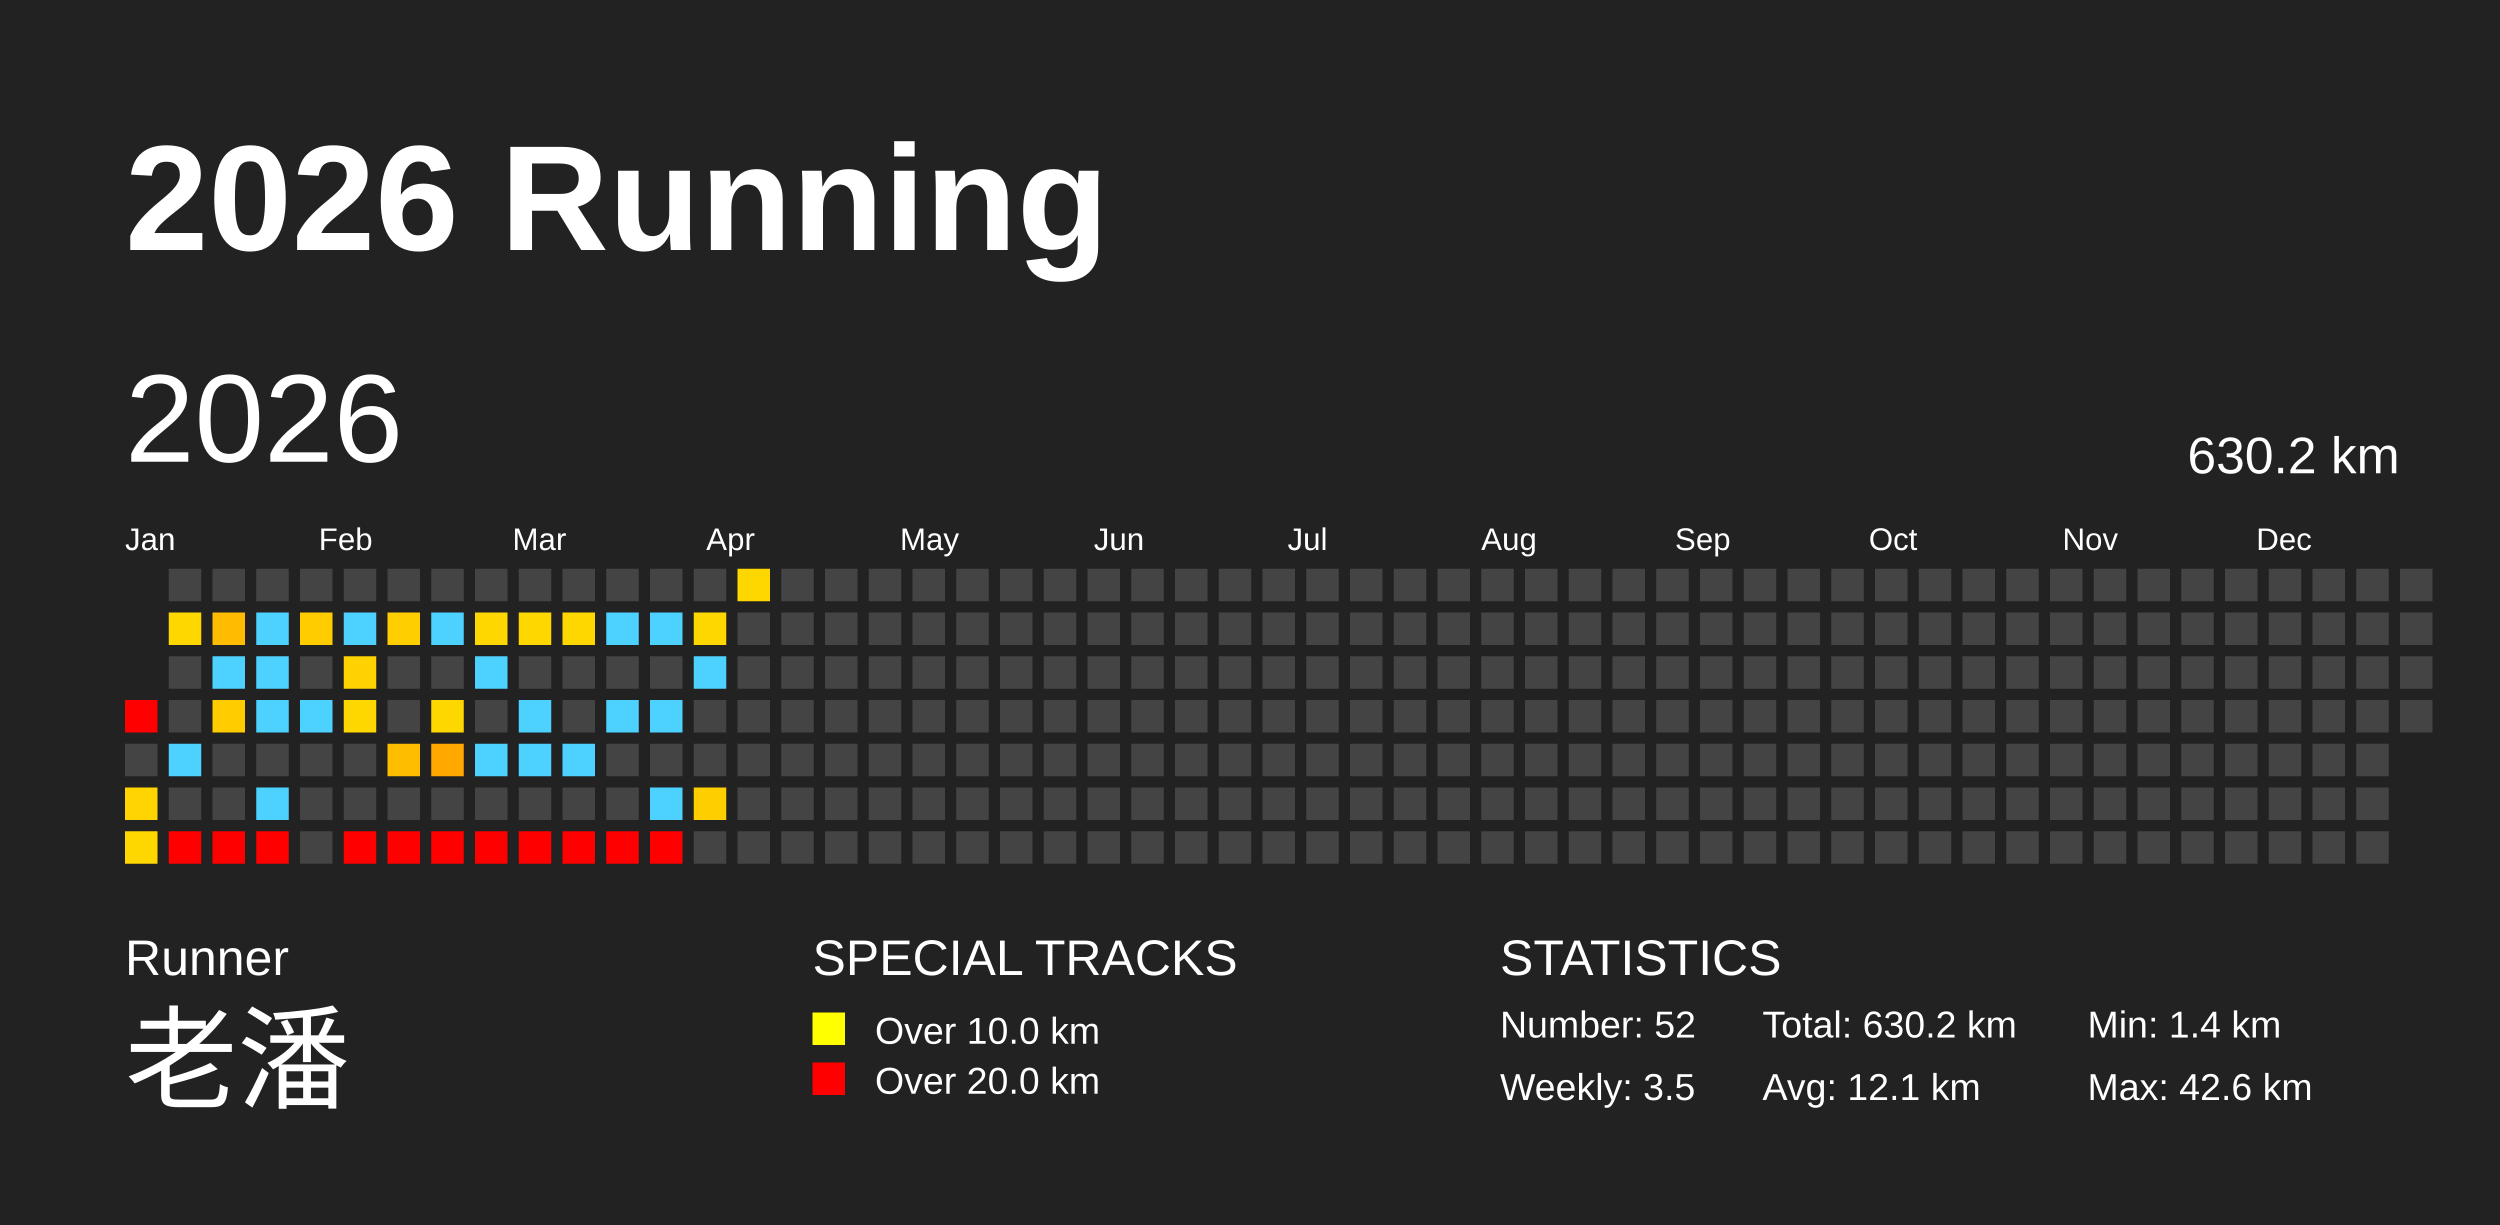
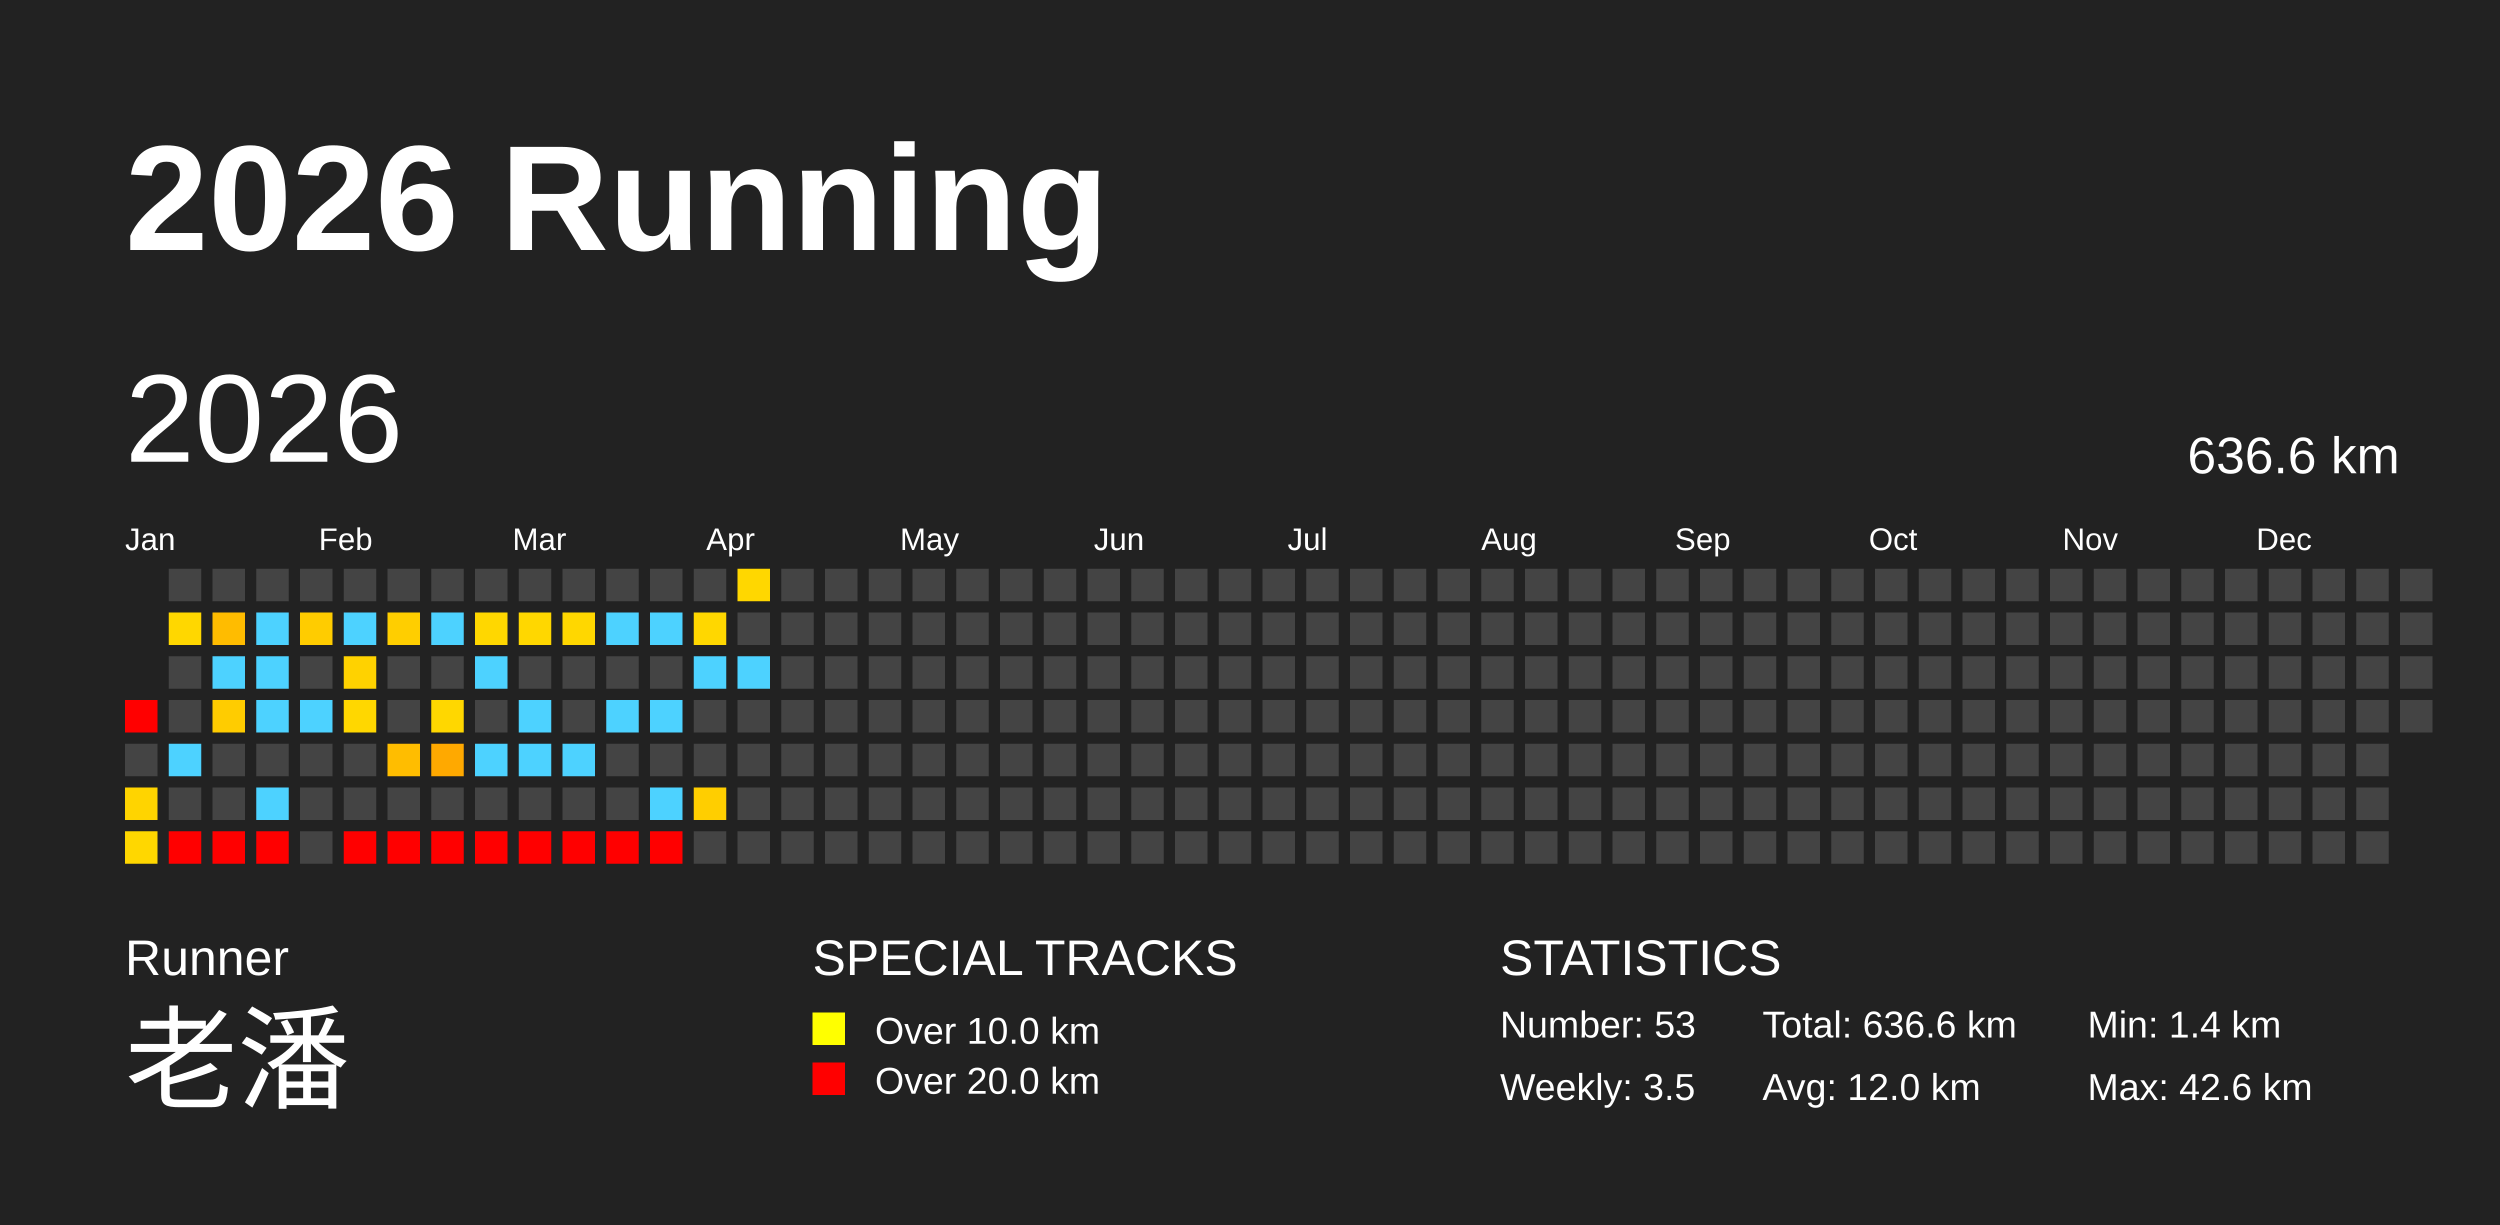
<svg xmlns="http://www.w3.org/2000/svg" baseProfile="full" height="98mm" version="1.1" viewBox="0,0,200,98" width="200mm">
  <defs />
  <rect fill="#222222" height="98" width="200" x="0" y="0" />
  <text fill="#FFFFFF" style="font-size:12px; font-family:Arial; font-weight:bold;" x="10" y="20">2026 Running</text>
  <text fill="#FFFFFF" style="font-size:4px; font-family:Arial" x="10" y="78">Runner</text>
  <text fill="#FFFFFF" style="font-size:9px; font-family:Arial" x="10" y="88">老潘</text>
  <text fill="#FFFFFF" style="font-size:4px; font-family:Arial" x="65" y="78">SPECIAL TRACKS</text>
  <rect fill="yellow" height="2.6" width="2.6" x="65" y="81" />
  <text fill="#FFFFFF" style="font-size:3px; font-family:Arial" x="70" y="83.5">Over 10.0 km</text>
  <rect fill="red" height="2.6" width="2.6" x="65" y="85" />
  <text fill="#FFFFFF" style="font-size:3px; font-family:Arial" x="70" y="87.5">Over 20.0 km</text>
  <text fill="#FFFFFF" style="font-size:4px; font-family:Arial" x="120" y="78">STATISTICS</text>
-   <text fill="#FFFFFF" style="font-size:3px; font-family:Arial" x="120" y="83">Number: 52</text>
+   <text fill="#FFFFFF" style="font-size:3px; font-family:Arial" x="120" y="83">Number: 53</text>
  <text fill="#FFFFFF" style="font-size:3px; font-family:Arial" x="120" y="88">Weekly: 3.5</text>
-   <text fill="#FFFFFF" style="font-size:3px; font-family:Arial" x="141" y="83">Total: 630.2 km</text>
-   <text fill="#FFFFFF" style="font-size:3px; font-family:Arial" x="141" y="88">Avg: 12.1 km</text>
+   <text fill="#FFFFFF" style="font-size:3px; font-family:Arial" x="141" y="83">Total: 636.6 km</text>
+   <text fill="#FFFFFF" style="font-size:3px; font-family:Arial" x="141" y="88">Avg: 12.0 km</text>
  <text fill="#FFFFFF" style="font-size:3px; font-family:Arial" x="167" y="83">Min: 1.4 km</text>
  <text fill="#FFFFFF" style="font-size:3px; font-family:Arial" x="167" y="88">Max: 42.6 km</text>
  <text dominant-baseline="hanging" fill="#FFFFFF" style="font-size:10.0px; font-family:Arial;" x="10" y="30">2026</text>
-   <text dominant-baseline="hanging" fill="#FFFFFF" style="font-size:4.125px; font-family:Arial;" x="175" y="35">630.2 km</text>
+   <text dominant-baseline="hanging" fill="#FFFFFF" style="font-size:4.125px; font-family:Arial;" x="175" y="35">636.6 km</text>
  <text fill="#FFFFFF" style="font-size:2.5px; font-family:Arial" x="10.0" y="44">Jan</text>
  <text fill="#FFFFFF" style="font-size:2.5px; font-family:Arial" x="25.5" y="44">Feb</text>
  <text fill="#FFFFFF" style="font-size:2.5px; font-family:Arial" x="41.0" y="44">Mar</text>
  <text fill="#FFFFFF" style="font-size:2.5px; font-family:Arial" x="56.5" y="44">Apr</text>
  <text fill="#FFFFFF" style="font-size:2.5px; font-family:Arial" x="72.0" y="44">May</text>
  <text fill="#FFFFFF" style="font-size:2.5px; font-family:Arial" x="87.5" y="44">Jun</text>
  <text fill="#FFFFFF" style="font-size:2.5px; font-family:Arial" x="103.0" y="44">Jul</text>
  <text fill="#FFFFFF" style="font-size:2.5px; font-family:Arial" x="118.5" y="44">Aug</text>
  <text fill="#FFFFFF" style="font-size:2.5px; font-family:Arial" x="134.0" y="44">Sep</text>
  <text fill="#FFFFFF" style="font-size:2.5px; font-family:Arial" x="149.5" y="44">Oct</text>
  <text fill="#FFFFFF" style="font-size:2.5px; font-family:Arial" x="165.0" y="44">Nov</text>
  <text fill="#FFFFFF" style="font-size:2.5px; font-family:Arial" x="180.5" y="44">Dec</text>
  <rect fill="red" height="2.6" width="2.6" x="10.0" y="56.0" />
  <rect fill="#444444" height="2.6" width="2.6" x="10.0" y="59.5" />
  <rect fill="#ffd400" height="2.6" width="2.6" x="10.0" y="63.0" />
  <rect fill="#ffd700" height="2.6" width="2.6" x="10.0" y="66.5" />
  <rect fill="#444444" height="2.6" width="2.6" x="13.5" y="45.5" />
  <rect fill="#ffd700" height="2.6" width="2.6" x="13.5" y="49.0" />
  <rect fill="#444444" height="2.6" width="2.6" x="13.5" y="52.5" />
  <rect fill="#444444" height="2.6" width="2.6" x="13.5" y="56.0" />
  <rect fill="#4dd2ff" height="2.6" width="2.6" x="13.5" y="59.5" />
  <rect fill="#444444" height="2.6" width="2.6" x="13.5" y="63.0" />
  <rect fill="red" height="2.6" width="2.6" x="13.5" y="66.5" />
  <rect fill="#444444" height="2.6" width="2.6" x="17.0" y="45.5" />
  <rect fill="#ffbc00" height="2.6" width="2.6" x="17.0" y="49.0" />
  <rect fill="#4dd2ff" height="2.6" width="2.6" x="17.0" y="52.5" />
  <rect fill="#ffcc00" height="2.6" width="2.6" x="17.0" y="56.0" />
  <rect fill="#444444" height="2.6" width="2.6" x="17.0" y="59.5" />
  <rect fill="#444444" height="2.6" width="2.6" x="17.0" y="63.0" />
  <rect fill="red" height="2.6" width="2.6" x="17.0" y="66.5" />
  <rect fill="#444444" height="2.6" width="2.6" x="20.5" y="45.5" />
  <rect fill="#4dd2ff" height="2.6" width="2.6" x="20.5" y="49.0" />
  <rect fill="#4dd2ff" height="2.6" width="2.6" x="20.5" y="52.5" />
  <rect fill="#4dd2ff" height="2.6" width="2.6" x="20.5" y="56.0" />
  <rect fill="#444444" height="2.6" width="2.6" x="20.5" y="59.5" />
  <rect fill="#4dd2ff" height="2.6" width="2.6" x="20.5" y="63.0" />
  <rect fill="red" height="2.6" width="2.6" x="20.5" y="66.5" />
  <rect fill="#444444" height="2.6" width="2.6" x="24.0" y="45.5" />
  <rect fill="#ffcc00" height="2.6" width="2.6" x="24.0" y="49.0" />
  <rect fill="#444444" height="2.6" width="2.6" x="24.0" y="52.5" />
  <rect fill="#4dd2ff" height="2.6" width="2.6" x="24.0" y="56.0" />
  <rect fill="#444444" height="2.6" width="2.6" x="24.0" y="59.5" />
  <rect fill="#444444" height="2.6" width="2.6" x="24.0" y="63.0" />
  <rect fill="#444444" height="2.6" width="2.6" x="24.0" y="66.5" />
  <rect fill="#444444" height="2.6" width="2.6" x="27.5" y="45.5" />
  <rect fill="#4dd2ff" height="2.6" width="2.6" x="27.5" y="49.0" />
  <rect fill="#ffd200" height="2.6" width="2.6" x="27.5" y="52.5" />
  <rect fill="#ffd700" height="2.6" width="2.6" x="27.5" y="56.0" />
  <rect fill="#444444" height="2.6" width="2.6" x="27.5" y="59.5" />
  <rect fill="#444444" height="2.6" width="2.6" x="27.5" y="63.0" />
  <rect fill="red" height="2.6" width="2.6" x="27.5" y="66.5" />
  <rect fill="#444444" height="2.6" width="2.6" x="31.0" y="45.5" />
  <rect fill="#ffce00" height="2.6" width="2.6" x="31.0" y="49.0" />
  <rect fill="#444444" height="2.6" width="2.6" x="31.0" y="52.5" />
  <rect fill="#444444" height="2.6" width="2.6" x="31.0" y="56.0" />
  <rect fill="#ffbd00" height="2.6" width="2.6" x="31.0" y="59.5" />
  <rect fill="#444444" height="2.6" width="2.6" x="31.0" y="63.0" />
  <rect fill="red" height="2.6" width="2.6" x="31.0" y="66.5" />
  <rect fill="#444444" height="2.6" width="2.6" x="34.5" y="45.5" />
  <rect fill="#4dd2ff" height="2.6" width="2.6" x="34.5" y="49.0" />
  <rect fill="#444444" height="2.6" width="2.6" x="34.5" y="52.5" />
  <rect fill="#ffd700" height="2.6" width="2.6" x="34.5" y="56.0" />
  <rect fill="#ffa900" height="2.6" width="2.6" x="34.5" y="59.5" />
  <rect fill="#444444" height="2.6" width="2.6" x="34.5" y="63.0" />
  <rect fill="red" height="2.6" width="2.6" x="34.5" y="66.5" />
  <rect fill="#444444" height="2.6" width="2.6" x="38.0" y="45.5" />
  <rect fill="#ffd700" height="2.6" width="2.6" x="38.0" y="49.0" />
  <rect fill="#4dd2ff" height="2.6" width="2.6" x="38.0" y="52.5" />
  <rect fill="#444444" height="2.6" width="2.6" x="38.0" y="56.0" />
  <rect fill="#4dd2ff" height="2.6" width="2.6" x="38.0" y="59.5" />
  <rect fill="#444444" height="2.6" width="2.6" x="38.0" y="63.0" />
  <rect fill="red" height="2.6" width="2.6" x="38.0" y="66.5" />
  <rect fill="#444444" height="2.6" width="2.6" x="41.5" y="45.5" />
  <rect fill="#ffd700" height="2.6" width="2.6" x="41.5" y="49.0" />
  <rect fill="#444444" height="2.6" width="2.6" x="41.5" y="52.5" />
  <rect fill="#4dd2ff" height="2.6" width="2.6" x="41.5" y="56.0" />
  <rect fill="#4dd2ff" height="2.6" width="2.6" x="41.5" y="59.5" />
  <rect fill="#444444" height="2.6" width="2.6" x="41.5" y="63.0" />
  <rect fill="red" height="2.6" width="2.6" x="41.5" y="66.5" />
  <rect fill="#444444" height="2.6" width="2.6" x="45.0" y="45.5" />
  <rect fill="#ffd700" height="2.6" width="2.6" x="45.0" y="49.0" />
  <rect fill="#444444" height="2.6" width="2.6" x="45.0" y="52.5" />
  <rect fill="#444444" height="2.6" width="2.6" x="45.0" y="56.0" />
  <rect fill="#4dd2ff" height="2.6" width="2.6" x="45.0" y="59.5" />
  <rect fill="#444444" height="2.6" width="2.6" x="45.0" y="63.0" />
  <rect fill="red" height="2.6" width="2.6" x="45.0" y="66.5" />
  <rect fill="#444444" height="2.6" width="2.6" x="48.5" y="45.5" />
  <rect fill="#4dd2ff" height="2.6" width="2.6" x="48.5" y="49.0" />
  <rect fill="#444444" height="2.6" width="2.6" x="48.5" y="52.5" />
  <rect fill="#4dd2ff" height="2.6" width="2.6" x="48.5" y="56.0" />
  <rect fill="#444444" height="2.6" width="2.6" x="48.5" y="59.5" />
  <rect fill="#444444" height="2.6" width="2.6" x="48.5" y="63.0" />
  <rect fill="red" height="2.6" width="2.6" x="48.5" y="66.5" />
  <rect fill="#444444" height="2.6" width="2.6" x="52.0" y="45.5" />
  <rect fill="#4dd2ff" height="2.6" width="2.6" x="52.0" y="49.0" />
  <rect fill="#444444" height="2.6" width="2.6" x="52.0" y="52.5" />
  <rect fill="#4dd2ff" height="2.6" width="2.6" x="52.0" y="56.0" />
  <rect fill="#444444" height="2.6" width="2.6" x="52.0" y="59.5" />
  <rect fill="#4dd2ff" height="2.6" width="2.6" x="52.0" y="63.0" />
  <rect fill="red" height="2.6" width="2.6" x="52.0" y="66.5" />
  <rect fill="#444444" height="2.6" width="2.6" x="55.5" y="45.5" />
  <rect fill="#ffd700" height="2.6" width="2.6" x="55.5" y="49.0" />
  <rect fill="#4dd2ff" height="2.6" width="2.6" x="55.5" y="52.5" />
  <rect fill="#444444" height="2.6" width="2.6" x="55.5" y="56.0" />
  <rect fill="#444444" height="2.6" width="2.6" x="55.5" y="59.5" />
  <rect fill="#ffce00" height="2.6" width="2.6" x="55.5" y="63.0" />
  <rect fill="#444444" height="2.6" width="2.6" x="55.5" y="66.5" />
  <rect fill="#ffd700" height="2.6" width="2.6" x="59.0" y="45.5" />
  <rect fill="#444444" height="2.6" width="2.6" x="59.0" y="49.0" />
-   <rect fill="#444444" height="2.6" width="2.6" x="59.0" y="52.5" />
+   <rect fill="#4dd2ff" height="2.6" width="2.6" x="59.0" y="52.5" />
  <rect fill="#444444" height="2.6" width="2.6" x="59.0" y="56.0" />
  <rect fill="#444444" height="2.6" width="2.6" x="59.0" y="59.5" />
  <rect fill="#444444" height="2.6" width="2.6" x="59.0" y="63.0" />
  <rect fill="#444444" height="2.6" width="2.6" x="59.0" y="66.5" />
  <rect fill="#444444" height="2.6" width="2.6" x="62.5" y="45.5" />
  <rect fill="#444444" height="2.6" width="2.6" x="62.5" y="49.0" />
  <rect fill="#444444" height="2.6" width="2.6" x="62.5" y="52.5" />
  <rect fill="#444444" height="2.6" width="2.6" x="62.5" y="56.0" />
  <rect fill="#444444" height="2.6" width="2.6" x="62.5" y="59.5" />
  <rect fill="#444444" height="2.6" width="2.6" x="62.5" y="63.0" />
  <rect fill="#444444" height="2.6" width="2.6" x="62.5" y="66.5" />
  <rect fill="#444444" height="2.6" width="2.6" x="66.0" y="45.5" />
  <rect fill="#444444" height="2.6" width="2.6" x="66.0" y="49.0" />
  <rect fill="#444444" height="2.6" width="2.6" x="66.0" y="52.5" />
  <rect fill="#444444" height="2.6" width="2.6" x="66.0" y="56.0" />
  <rect fill="#444444" height="2.6" width="2.6" x="66.0" y="59.5" />
  <rect fill="#444444" height="2.6" width="2.6" x="66.0" y="63.0" />
  <rect fill="#444444" height="2.6" width="2.6" x="66.0" y="66.5" />
  <rect fill="#444444" height="2.6" width="2.6" x="69.5" y="45.5" />
  <rect fill="#444444" height="2.6" width="2.6" x="69.5" y="49.0" />
  <rect fill="#444444" height="2.6" width="2.6" x="69.5" y="52.5" />
  <rect fill="#444444" height="2.6" width="2.6" x="69.5" y="56.0" />
  <rect fill="#444444" height="2.6" width="2.6" x="69.5" y="59.5" />
  <rect fill="#444444" height="2.6" width="2.6" x="69.5" y="63.0" />
  <rect fill="#444444" height="2.6" width="2.6" x="69.5" y="66.5" />
  <rect fill="#444444" height="2.6" width="2.6" x="73.0" y="45.5" />
  <rect fill="#444444" height="2.6" width="2.6" x="73.0" y="49.0" />
  <rect fill="#444444" height="2.6" width="2.6" x="73.0" y="52.5" />
  <rect fill="#444444" height="2.6" width="2.6" x="73.0" y="56.0" />
  <rect fill="#444444" height="2.6" width="2.6" x="73.0" y="59.5" />
  <rect fill="#444444" height="2.6" width="2.6" x="73.0" y="63.0" />
  <rect fill="#444444" height="2.6" width="2.6" x="73.0" y="66.5" />
  <rect fill="#444444" height="2.6" width="2.6" x="76.5" y="45.5" />
  <rect fill="#444444" height="2.6" width="2.6" x="76.5" y="49.0" />
  <rect fill="#444444" height="2.6" width="2.6" x="76.5" y="52.5" />
  <rect fill="#444444" height="2.6" width="2.6" x="76.5" y="56.0" />
  <rect fill="#444444" height="2.6" width="2.6" x="76.5" y="59.5" />
  <rect fill="#444444" height="2.6" width="2.6" x="76.5" y="63.0" />
  <rect fill="#444444" height="2.6" width="2.6" x="76.5" y="66.5" />
  <rect fill="#444444" height="2.6" width="2.6" x="80.0" y="45.5" />
  <rect fill="#444444" height="2.6" width="2.6" x="80.0" y="49.0" />
  <rect fill="#444444" height="2.6" width="2.6" x="80.0" y="52.5" />
  <rect fill="#444444" height="2.6" width="2.6" x="80.0" y="56.0" />
  <rect fill="#444444" height="2.6" width="2.6" x="80.0" y="59.5" />
  <rect fill="#444444" height="2.6" width="2.6" x="80.0" y="63.0" />
  <rect fill="#444444" height="2.6" width="2.6" x="80.0" y="66.5" />
  <rect fill="#444444" height="2.6" width="2.6" x="83.5" y="45.5" />
  <rect fill="#444444" height="2.6" width="2.6" x="83.5" y="49.0" />
  <rect fill="#444444" height="2.6" width="2.6" x="83.5" y="52.5" />
  <rect fill="#444444" height="2.6" width="2.6" x="83.5" y="56.0" />
  <rect fill="#444444" height="2.6" width="2.6" x="83.5" y="59.5" />
  <rect fill="#444444" height="2.6" width="2.6" x="83.5" y="63.0" />
  <rect fill="#444444" height="2.6" width="2.6" x="83.5" y="66.5" />
  <rect fill="#444444" height="2.6" width="2.6" x="87.0" y="45.5" />
  <rect fill="#444444" height="2.6" width="2.6" x="87.0" y="49.0" />
  <rect fill="#444444" height="2.6" width="2.6" x="87.0" y="52.5" />
  <rect fill="#444444" height="2.6" width="2.6" x="87.0" y="56.0" />
  <rect fill="#444444" height="2.6" width="2.6" x="87.0" y="59.5" />
  <rect fill="#444444" height="2.6" width="2.6" x="87.0" y="63.0" />
  <rect fill="#444444" height="2.6" width="2.6" x="87.0" y="66.5" />
  <rect fill="#444444" height="2.6" width="2.6" x="90.5" y="45.5" />
  <rect fill="#444444" height="2.6" width="2.6" x="90.5" y="49.0" />
  <rect fill="#444444" height="2.6" width="2.6" x="90.5" y="52.5" />
  <rect fill="#444444" height="2.6" width="2.6" x="90.5" y="56.0" />
  <rect fill="#444444" height="2.6" width="2.6" x="90.5" y="59.5" />
  <rect fill="#444444" height="2.6" width="2.6" x="90.5" y="63.0" />
  <rect fill="#444444" height="2.6" width="2.6" x="90.5" y="66.5" />
  <rect fill="#444444" height="2.6" width="2.6" x="94.0" y="45.5" />
  <rect fill="#444444" height="2.6" width="2.6" x="94.0" y="49.0" />
  <rect fill="#444444" height="2.6" width="2.6" x="94.0" y="52.5" />
  <rect fill="#444444" height="2.6" width="2.6" x="94.0" y="56.0" />
  <rect fill="#444444" height="2.6" width="2.6" x="94.0" y="59.5" />
  <rect fill="#444444" height="2.6" width="2.6" x="94.0" y="63.0" />
  <rect fill="#444444" height="2.6" width="2.6" x="94.0" y="66.5" />
  <rect fill="#444444" height="2.6" width="2.6" x="97.5" y="45.5" />
  <rect fill="#444444" height="2.6" width="2.6" x="97.5" y="49.0" />
  <rect fill="#444444" height="2.6" width="2.6" x="97.5" y="52.5" />
  <rect fill="#444444" height="2.6" width="2.6" x="97.5" y="56.0" />
  <rect fill="#444444" height="2.6" width="2.6" x="97.5" y="59.5" />
  <rect fill="#444444" height="2.6" width="2.6" x="97.5" y="63.0" />
  <rect fill="#444444" height="2.6" width="2.6" x="97.5" y="66.5" />
  <rect fill="#444444" height="2.6" width="2.6" x="101.0" y="45.5" />
  <rect fill="#444444" height="2.6" width="2.6" x="101.0" y="49.0" />
  <rect fill="#444444" height="2.6" width="2.6" x="101.0" y="52.5" />
  <rect fill="#444444" height="2.6" width="2.6" x="101.0" y="56.0" />
  <rect fill="#444444" height="2.6" width="2.6" x="101.0" y="59.5" />
  <rect fill="#444444" height="2.6" width="2.6" x="101.0" y="63.0" />
  <rect fill="#444444" height="2.6" width="2.6" x="101.0" y="66.5" />
  <rect fill="#444444" height="2.6" width="2.6" x="104.5" y="45.5" />
  <rect fill="#444444" height="2.6" width="2.6" x="104.5" y="49.0" />
  <rect fill="#444444" height="2.6" width="2.6" x="104.5" y="52.5" />
  <rect fill="#444444" height="2.6" width="2.6" x="104.5" y="56.0" />
  <rect fill="#444444" height="2.6" width="2.6" x="104.5" y="59.5" />
  <rect fill="#444444" height="2.6" width="2.6" x="104.5" y="63.0" />
  <rect fill="#444444" height="2.6" width="2.6" x="104.5" y="66.5" />
  <rect fill="#444444" height="2.6" width="2.6" x="108.0" y="45.5" />
  <rect fill="#444444" height="2.6" width="2.6" x="108.0" y="49.0" />
  <rect fill="#444444" height="2.6" width="2.6" x="108.0" y="52.5" />
  <rect fill="#444444" height="2.6" width="2.6" x="108.0" y="56.0" />
  <rect fill="#444444" height="2.6" width="2.6" x="108.0" y="59.5" />
  <rect fill="#444444" height="2.6" width="2.6" x="108.0" y="63.0" />
  <rect fill="#444444" height="2.6" width="2.6" x="108.0" y="66.5" />
  <rect fill="#444444" height="2.6" width="2.6" x="111.5" y="45.5" />
  <rect fill="#444444" height="2.6" width="2.6" x="111.5" y="49.0" />
  <rect fill="#444444" height="2.6" width="2.6" x="111.5" y="52.5" />
  <rect fill="#444444" height="2.6" width="2.6" x="111.5" y="56.0" />
  <rect fill="#444444" height="2.6" width="2.6" x="111.5" y="59.5" />
  <rect fill="#444444" height="2.6" width="2.6" x="111.5" y="63.0" />
  <rect fill="#444444" height="2.6" width="2.6" x="111.5" y="66.5" />
  <rect fill="#444444" height="2.6" width="2.6" x="115.0" y="45.5" />
  <rect fill="#444444" height="2.6" width="2.6" x="115.0" y="49.0" />
  <rect fill="#444444" height="2.6" width="2.6" x="115.0" y="52.5" />
  <rect fill="#444444" height="2.6" width="2.6" x="115.0" y="56.0" />
  <rect fill="#444444" height="2.6" width="2.6" x="115.0" y="59.5" />
  <rect fill="#444444" height="2.6" width="2.6" x="115.0" y="63.0" />
  <rect fill="#444444" height="2.6" width="2.6" x="115.0" y="66.5" />
  <rect fill="#444444" height="2.6" width="2.6" x="118.5" y="45.5" />
  <rect fill="#444444" height="2.6" width="2.6" x="118.5" y="49.0" />
  <rect fill="#444444" height="2.6" width="2.6" x="118.5" y="52.5" />
  <rect fill="#444444" height="2.6" width="2.6" x="118.5" y="56.0" />
  <rect fill="#444444" height="2.6" width="2.6" x="118.5" y="59.5" />
  <rect fill="#444444" height="2.6" width="2.6" x="118.5" y="63.0" />
  <rect fill="#444444" height="2.6" width="2.6" x="118.5" y="66.5" />
  <rect fill="#444444" height="2.6" width="2.6" x="122.0" y="45.5" />
  <rect fill="#444444" height="2.6" width="2.6" x="122.0" y="49.0" />
  <rect fill="#444444" height="2.6" width="2.6" x="122.0" y="52.5" />
  <rect fill="#444444" height="2.6" width="2.6" x="122.0" y="56.0" />
  <rect fill="#444444" height="2.6" width="2.6" x="122.0" y="59.5" />
  <rect fill="#444444" height="2.6" width="2.6" x="122.0" y="63.0" />
  <rect fill="#444444" height="2.6" width="2.6" x="122.0" y="66.5" />
  <rect fill="#444444" height="2.6" width="2.6" x="125.5" y="45.5" />
  <rect fill="#444444" height="2.6" width="2.6" x="125.5" y="49.0" />
  <rect fill="#444444" height="2.6" width="2.6" x="125.5" y="52.5" />
  <rect fill="#444444" height="2.6" width="2.6" x="125.5" y="56.0" />
  <rect fill="#444444" height="2.6" width="2.6" x="125.5" y="59.5" />
  <rect fill="#444444" height="2.6" width="2.6" x="125.5" y="63.0" />
  <rect fill="#444444" height="2.6" width="2.6" x="125.5" y="66.5" />
  <rect fill="#444444" height="2.6" width="2.6" x="129.0" y="45.5" />
  <rect fill="#444444" height="2.6" width="2.6" x="129.0" y="49.0" />
  <rect fill="#444444" height="2.6" width="2.6" x="129.0" y="52.5" />
  <rect fill="#444444" height="2.6" width="2.6" x="129.0" y="56.0" />
  <rect fill="#444444" height="2.6" width="2.6" x="129.0" y="59.5" />
  <rect fill="#444444" height="2.6" width="2.6" x="129.0" y="63.0" />
  <rect fill="#444444" height="2.6" width="2.6" x="129.0" y="66.5" />
  <rect fill="#444444" height="2.6" width="2.6" x="132.5" y="45.5" />
  <rect fill="#444444" height="2.6" width="2.6" x="132.5" y="49.0" />
  <rect fill="#444444" height="2.6" width="2.6" x="132.5" y="52.5" />
  <rect fill="#444444" height="2.6" width="2.6" x="132.5" y="56.0" />
  <rect fill="#444444" height="2.6" width="2.6" x="132.5" y="59.5" />
  <rect fill="#444444" height="2.6" width="2.6" x="132.5" y="63.0" />
  <rect fill="#444444" height="2.6" width="2.6" x="132.5" y="66.5" />
  <rect fill="#444444" height="2.6" width="2.6" x="136.0" y="45.5" />
  <rect fill="#444444" height="2.6" width="2.6" x="136.0" y="49.0" />
  <rect fill="#444444" height="2.6" width="2.6" x="136.0" y="52.5" />
  <rect fill="#444444" height="2.6" width="2.6" x="136.0" y="56.0" />
  <rect fill="#444444" height="2.6" width="2.6" x="136.0" y="59.5" />
  <rect fill="#444444" height="2.6" width="2.6" x="136.0" y="63.0" />
  <rect fill="#444444" height="2.6" width="2.6" x="136.0" y="66.5" />
  <rect fill="#444444" height="2.6" width="2.6" x="139.5" y="45.5" />
  <rect fill="#444444" height="2.6" width="2.6" x="139.5" y="49.0" />
  <rect fill="#444444" height="2.6" width="2.6" x="139.5" y="52.5" />
  <rect fill="#444444" height="2.6" width="2.6" x="139.5" y="56.0" />
  <rect fill="#444444" height="2.6" width="2.6" x="139.5" y="59.5" />
  <rect fill="#444444" height="2.6" width="2.6" x="139.5" y="63.0" />
  <rect fill="#444444" height="2.6" width="2.6" x="139.5" y="66.5" />
  <rect fill="#444444" height="2.6" width="2.6" x="143.0" y="45.5" />
  <rect fill="#444444" height="2.6" width="2.6" x="143.0" y="49.0" />
  <rect fill="#444444" height="2.6" width="2.6" x="143.0" y="52.5" />
  <rect fill="#444444" height="2.6" width="2.6" x="143.0" y="56.0" />
  <rect fill="#444444" height="2.6" width="2.6" x="143.0" y="59.5" />
  <rect fill="#444444" height="2.6" width="2.6" x="143.0" y="63.0" />
  <rect fill="#444444" height="2.6" width="2.6" x="143.0" y="66.5" />
  <rect fill="#444444" height="2.6" width="2.6" x="146.5" y="45.5" />
  <rect fill="#444444" height="2.6" width="2.6" x="146.5" y="49.0" />
  <rect fill="#444444" height="2.6" width="2.6" x="146.5" y="52.5" />
  <rect fill="#444444" height="2.6" width="2.6" x="146.5" y="56.0" />
  <rect fill="#444444" height="2.6" width="2.6" x="146.5" y="59.5" />
  <rect fill="#444444" height="2.6" width="2.6" x="146.5" y="63.0" />
  <rect fill="#444444" height="2.6" width="2.6" x="146.5" y="66.5" />
  <rect fill="#444444" height="2.6" width="2.6" x="150.0" y="45.5" />
  <rect fill="#444444" height="2.6" width="2.6" x="150.0" y="49.0" />
  <rect fill="#444444" height="2.6" width="2.6" x="150.0" y="52.5" />
  <rect fill="#444444" height="2.6" width="2.6" x="150.0" y="56.0" />
  <rect fill="#444444" height="2.6" width="2.6" x="150.0" y="59.5" />
  <rect fill="#444444" height="2.6" width="2.6" x="150.0" y="63.0" />
  <rect fill="#444444" height="2.6" width="2.6" x="150.0" y="66.5" />
  <rect fill="#444444" height="2.6" width="2.6" x="153.5" y="45.5" />
  <rect fill="#444444" height="2.6" width="2.6" x="153.5" y="49.0" />
  <rect fill="#444444" height="2.6" width="2.6" x="153.5" y="52.5" />
  <rect fill="#444444" height="2.6" width="2.6" x="153.5" y="56.0" />
  <rect fill="#444444" height="2.6" width="2.6" x="153.5" y="59.5" />
  <rect fill="#444444" height="2.6" width="2.6" x="153.5" y="63.0" />
  <rect fill="#444444" height="2.6" width="2.6" x="153.5" y="66.5" />
  <rect fill="#444444" height="2.6" width="2.6" x="157.0" y="45.5" />
  <rect fill="#444444" height="2.6" width="2.6" x="157.0" y="49.0" />
  <rect fill="#444444" height="2.6" width="2.6" x="157.0" y="52.5" />
  <rect fill="#444444" height="2.6" width="2.6" x="157.0" y="56.0" />
  <rect fill="#444444" height="2.6" width="2.6" x="157.0" y="59.5" />
  <rect fill="#444444" height="2.6" width="2.6" x="157.0" y="63.0" />
  <rect fill="#444444" height="2.6" width="2.6" x="157.0" y="66.5" />
  <rect fill="#444444" height="2.6" width="2.6" x="160.5" y="45.5" />
  <rect fill="#444444" height="2.6" width="2.6" x="160.5" y="49.0" />
  <rect fill="#444444" height="2.6" width="2.6" x="160.5" y="52.5" />
  <rect fill="#444444" height="2.6" width="2.6" x="160.5" y="56.0" />
  <rect fill="#444444" height="2.6" width="2.6" x="160.5" y="59.5" />
  <rect fill="#444444" height="2.6" width="2.6" x="160.5" y="63.0" />
  <rect fill="#444444" height="2.6" width="2.6" x="160.5" y="66.5" />
  <rect fill="#444444" height="2.6" width="2.6" x="164.0" y="45.5" />
  <rect fill="#444444" height="2.6" width="2.6" x="164.0" y="49.0" />
  <rect fill="#444444" height="2.6" width="2.6" x="164.0" y="52.5" />
  <rect fill="#444444" height="2.6" width="2.6" x="164.0" y="56.0" />
  <rect fill="#444444" height="2.6" width="2.6" x="164.0" y="59.5" />
  <rect fill="#444444" height="2.6" width="2.6" x="164.0" y="63.0" />
  <rect fill="#444444" height="2.6" width="2.6" x="164.0" y="66.5" />
  <rect fill="#444444" height="2.6" width="2.6" x="167.5" y="45.5" />
  <rect fill="#444444" height="2.6" width="2.6" x="167.5" y="49.0" />
  <rect fill="#444444" height="2.6" width="2.6" x="167.5" y="52.5" />
  <rect fill="#444444" height="2.6" width="2.6" x="167.5" y="56.0" />
  <rect fill="#444444" height="2.6" width="2.6" x="167.5" y="59.5" />
  <rect fill="#444444" height="2.6" width="2.6" x="167.5" y="63.0" />
  <rect fill="#444444" height="2.6" width="2.6" x="167.5" y="66.5" />
  <rect fill="#444444" height="2.6" width="2.6" x="171.0" y="45.5" />
  <rect fill="#444444" height="2.6" width="2.6" x="171.0" y="49.0" />
  <rect fill="#444444" height="2.6" width="2.6" x="171.0" y="52.5" />
  <rect fill="#444444" height="2.6" width="2.6" x="171.0" y="56.0" />
  <rect fill="#444444" height="2.6" width="2.6" x="171.0" y="59.5" />
  <rect fill="#444444" height="2.6" width="2.6" x="171.0" y="63.0" />
  <rect fill="#444444" height="2.6" width="2.6" x="171.0" y="66.5" />
  <rect fill="#444444" height="2.6" width="2.6" x="174.5" y="45.5" />
  <rect fill="#444444" height="2.6" width="2.6" x="174.5" y="49.0" />
  <rect fill="#444444" height="2.6" width="2.6" x="174.5" y="52.5" />
  <rect fill="#444444" height="2.6" width="2.6" x="174.5" y="56.0" />
  <rect fill="#444444" height="2.6" width="2.6" x="174.5" y="59.5" />
  <rect fill="#444444" height="2.6" width="2.6" x="174.5" y="63.0" />
  <rect fill="#444444" height="2.6" width="2.6" x="174.5" y="66.5" />
  <rect fill="#444444" height="2.6" width="2.6" x="178.0" y="45.5" />
  <rect fill="#444444" height="2.6" width="2.6" x="178.0" y="49.0" />
  <rect fill="#444444" height="2.6" width="2.6" x="178.0" y="52.5" />
  <rect fill="#444444" height="2.6" width="2.6" x="178.0" y="56.0" />
  <rect fill="#444444" height="2.6" width="2.6" x="178.0" y="59.5" />
  <rect fill="#444444" height="2.6" width="2.6" x="178.0" y="63.0" />
  <rect fill="#444444" height="2.6" width="2.6" x="178.0" y="66.5" />
  <rect fill="#444444" height="2.6" width="2.6" x="181.5" y="45.5" />
  <rect fill="#444444" height="2.6" width="2.6" x="181.5" y="49.0" />
  <rect fill="#444444" height="2.6" width="2.6" x="181.5" y="52.5" />
  <rect fill="#444444" height="2.6" width="2.6" x="181.5" y="56.0" />
  <rect fill="#444444" height="2.6" width="2.6" x="181.5" y="59.5" />
  <rect fill="#444444" height="2.6" width="2.6" x="181.5" y="63.0" />
  <rect fill="#444444" height="2.6" width="2.6" x="181.5" y="66.5" />
  <rect fill="#444444" height="2.6" width="2.6" x="185.0" y="45.5" />
  <rect fill="#444444" height="2.6" width="2.6" x="185.0" y="49.0" />
  <rect fill="#444444" height="2.6" width="2.6" x="185.0" y="52.5" />
  <rect fill="#444444" height="2.6" width="2.6" x="185.0" y="56.0" />
  <rect fill="#444444" height="2.6" width="2.6" x="185.0" y="59.5" />
  <rect fill="#444444" height="2.6" width="2.6" x="185.0" y="63.0" />
  <rect fill="#444444" height="2.6" width="2.6" x="185.0" y="66.5" />
  <rect fill="#444444" height="2.6" width="2.6" x="188.5" y="45.5" />
  <rect fill="#444444" height="2.6" width="2.6" x="188.5" y="49.0" />
  <rect fill="#444444" height="2.6" width="2.6" x="188.5" y="52.5" />
  <rect fill="#444444" height="2.6" width="2.6" x="188.5" y="56.0" />
  <rect fill="#444444" height="2.6" width="2.6" x="188.5" y="59.5" />
  <rect fill="#444444" height="2.6" width="2.6" x="188.5" y="63.0" />
  <rect fill="#444444" height="2.6" width="2.6" x="188.5" y="66.5" />
  <rect fill="#444444" height="2.6" width="2.6" x="192.0" y="45.5" />
  <rect fill="#444444" height="2.6" width="2.6" x="192.0" y="49.0" />
  <rect fill="#444444" height="2.6" width="2.6" x="192.0" y="52.5" />
  <rect fill="#444444" height="2.6" width="2.6" x="192.0" y="56.0" />
</svg>
